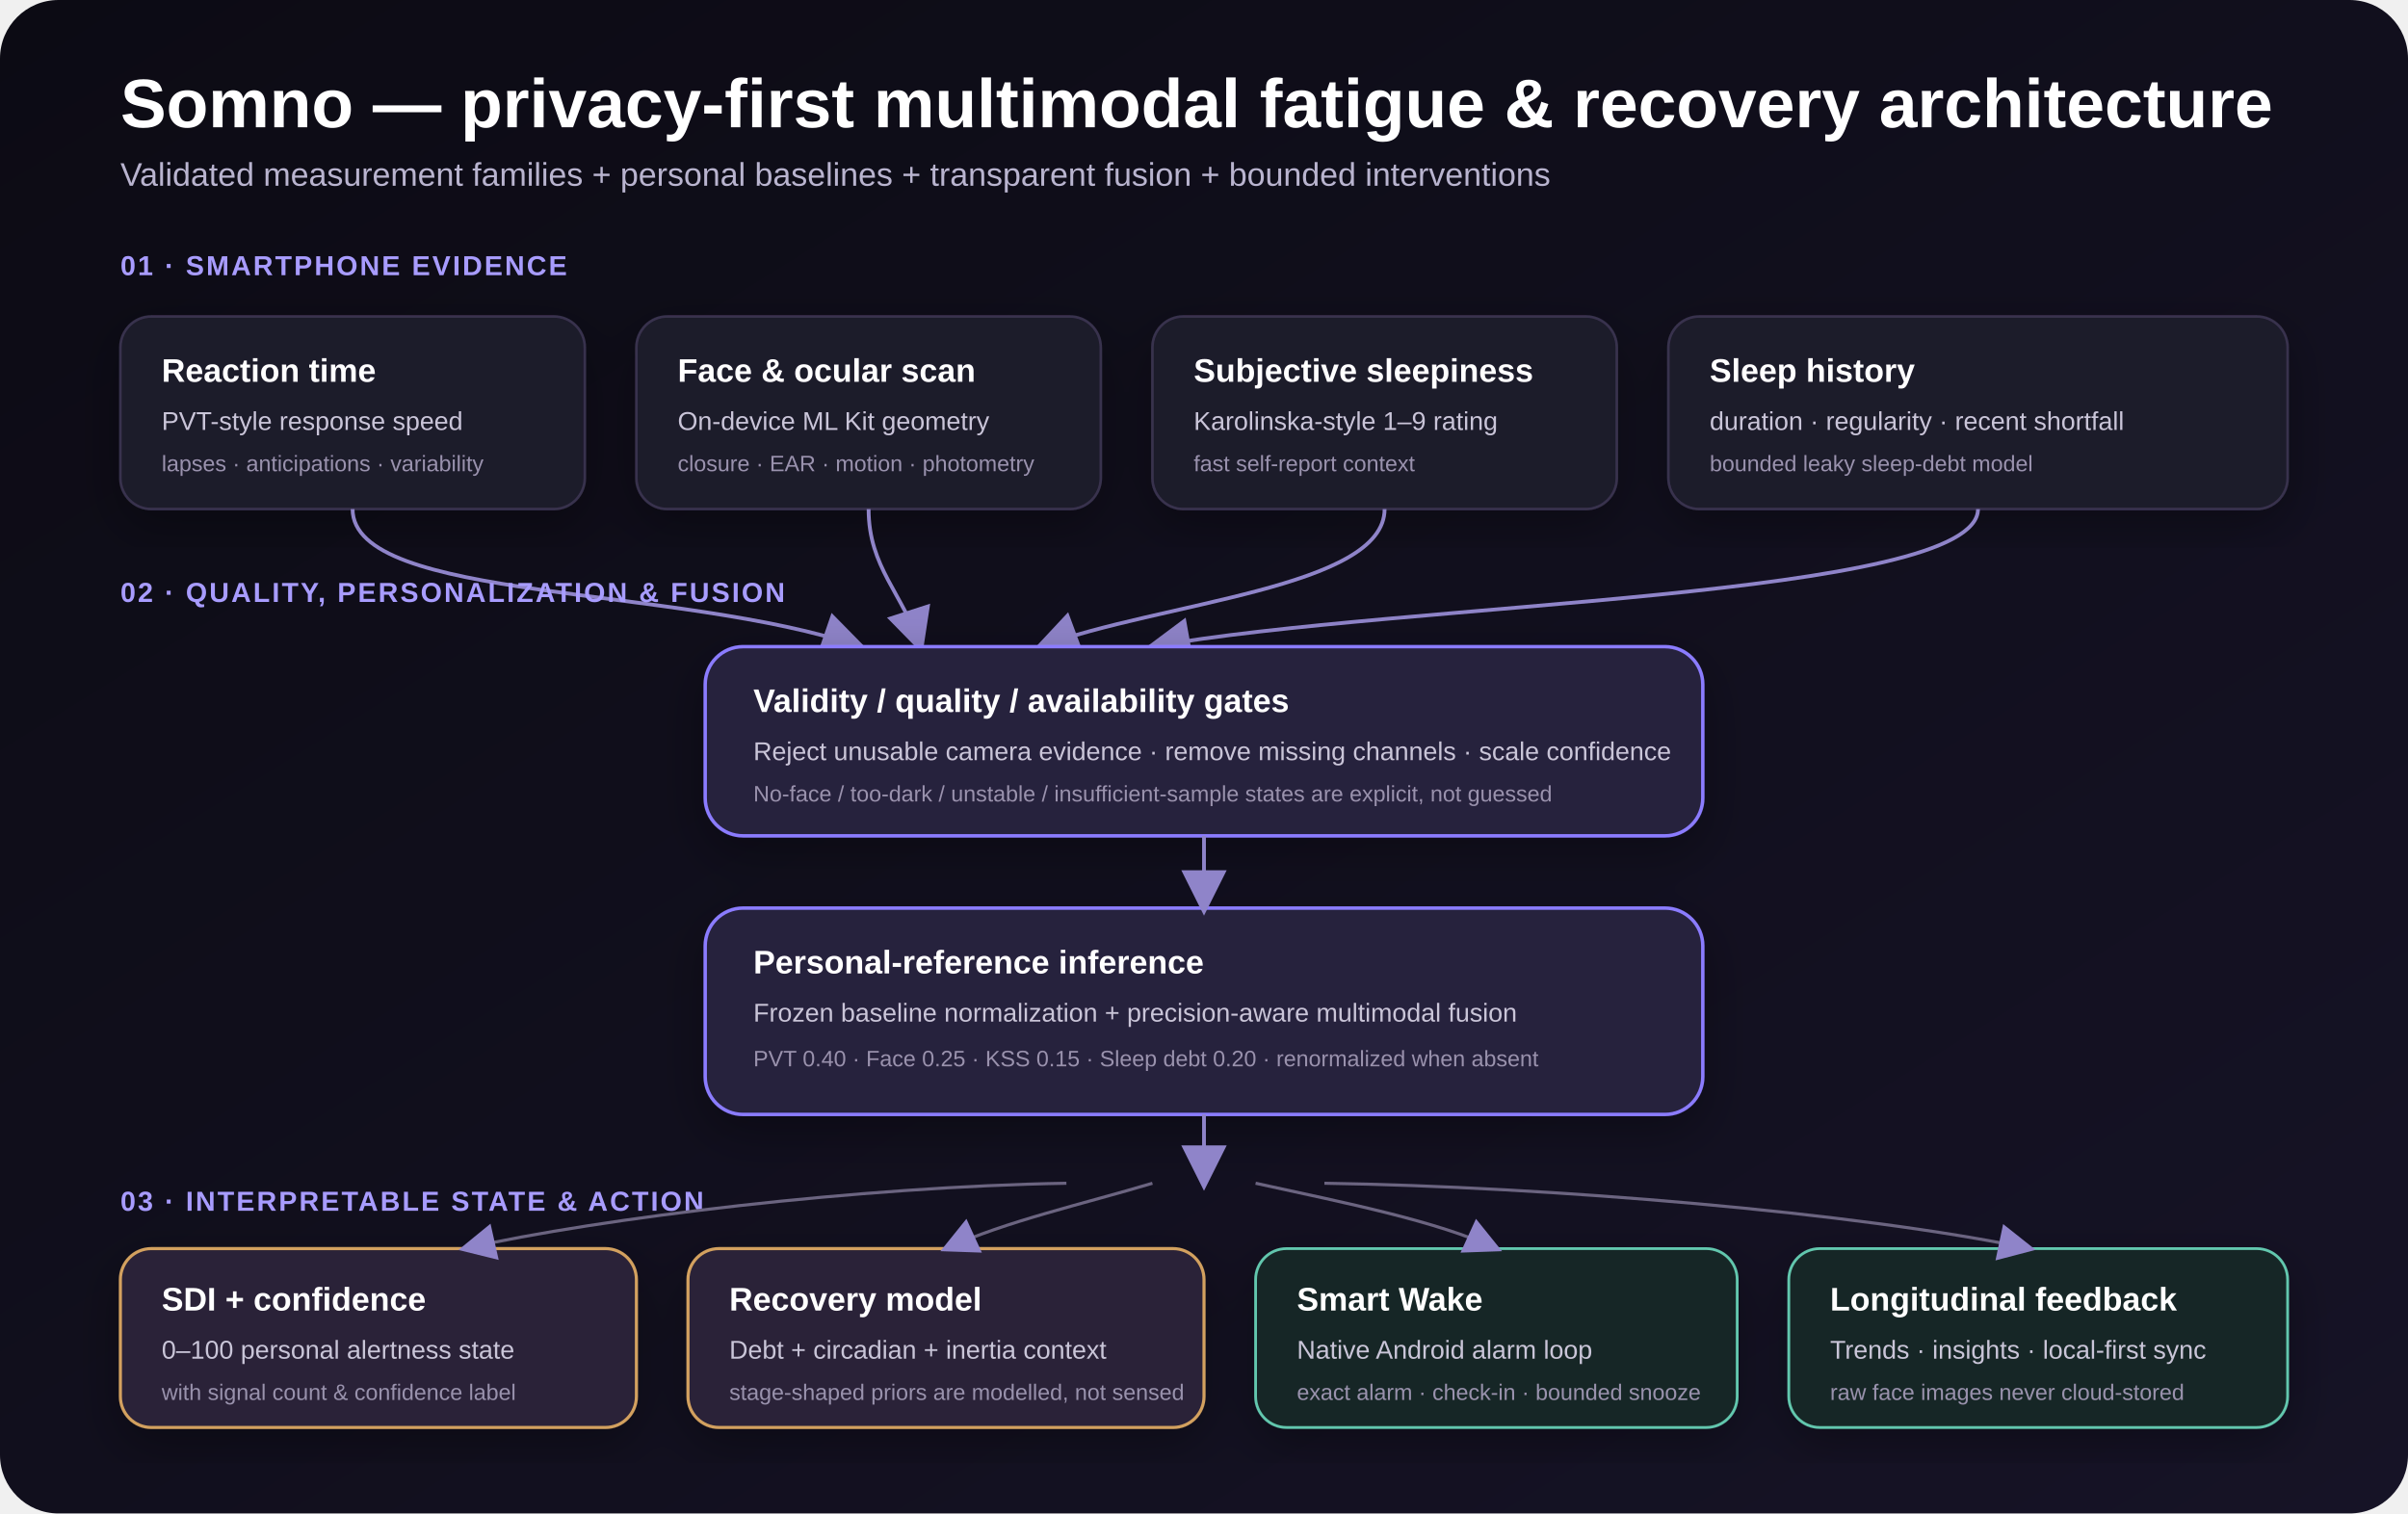
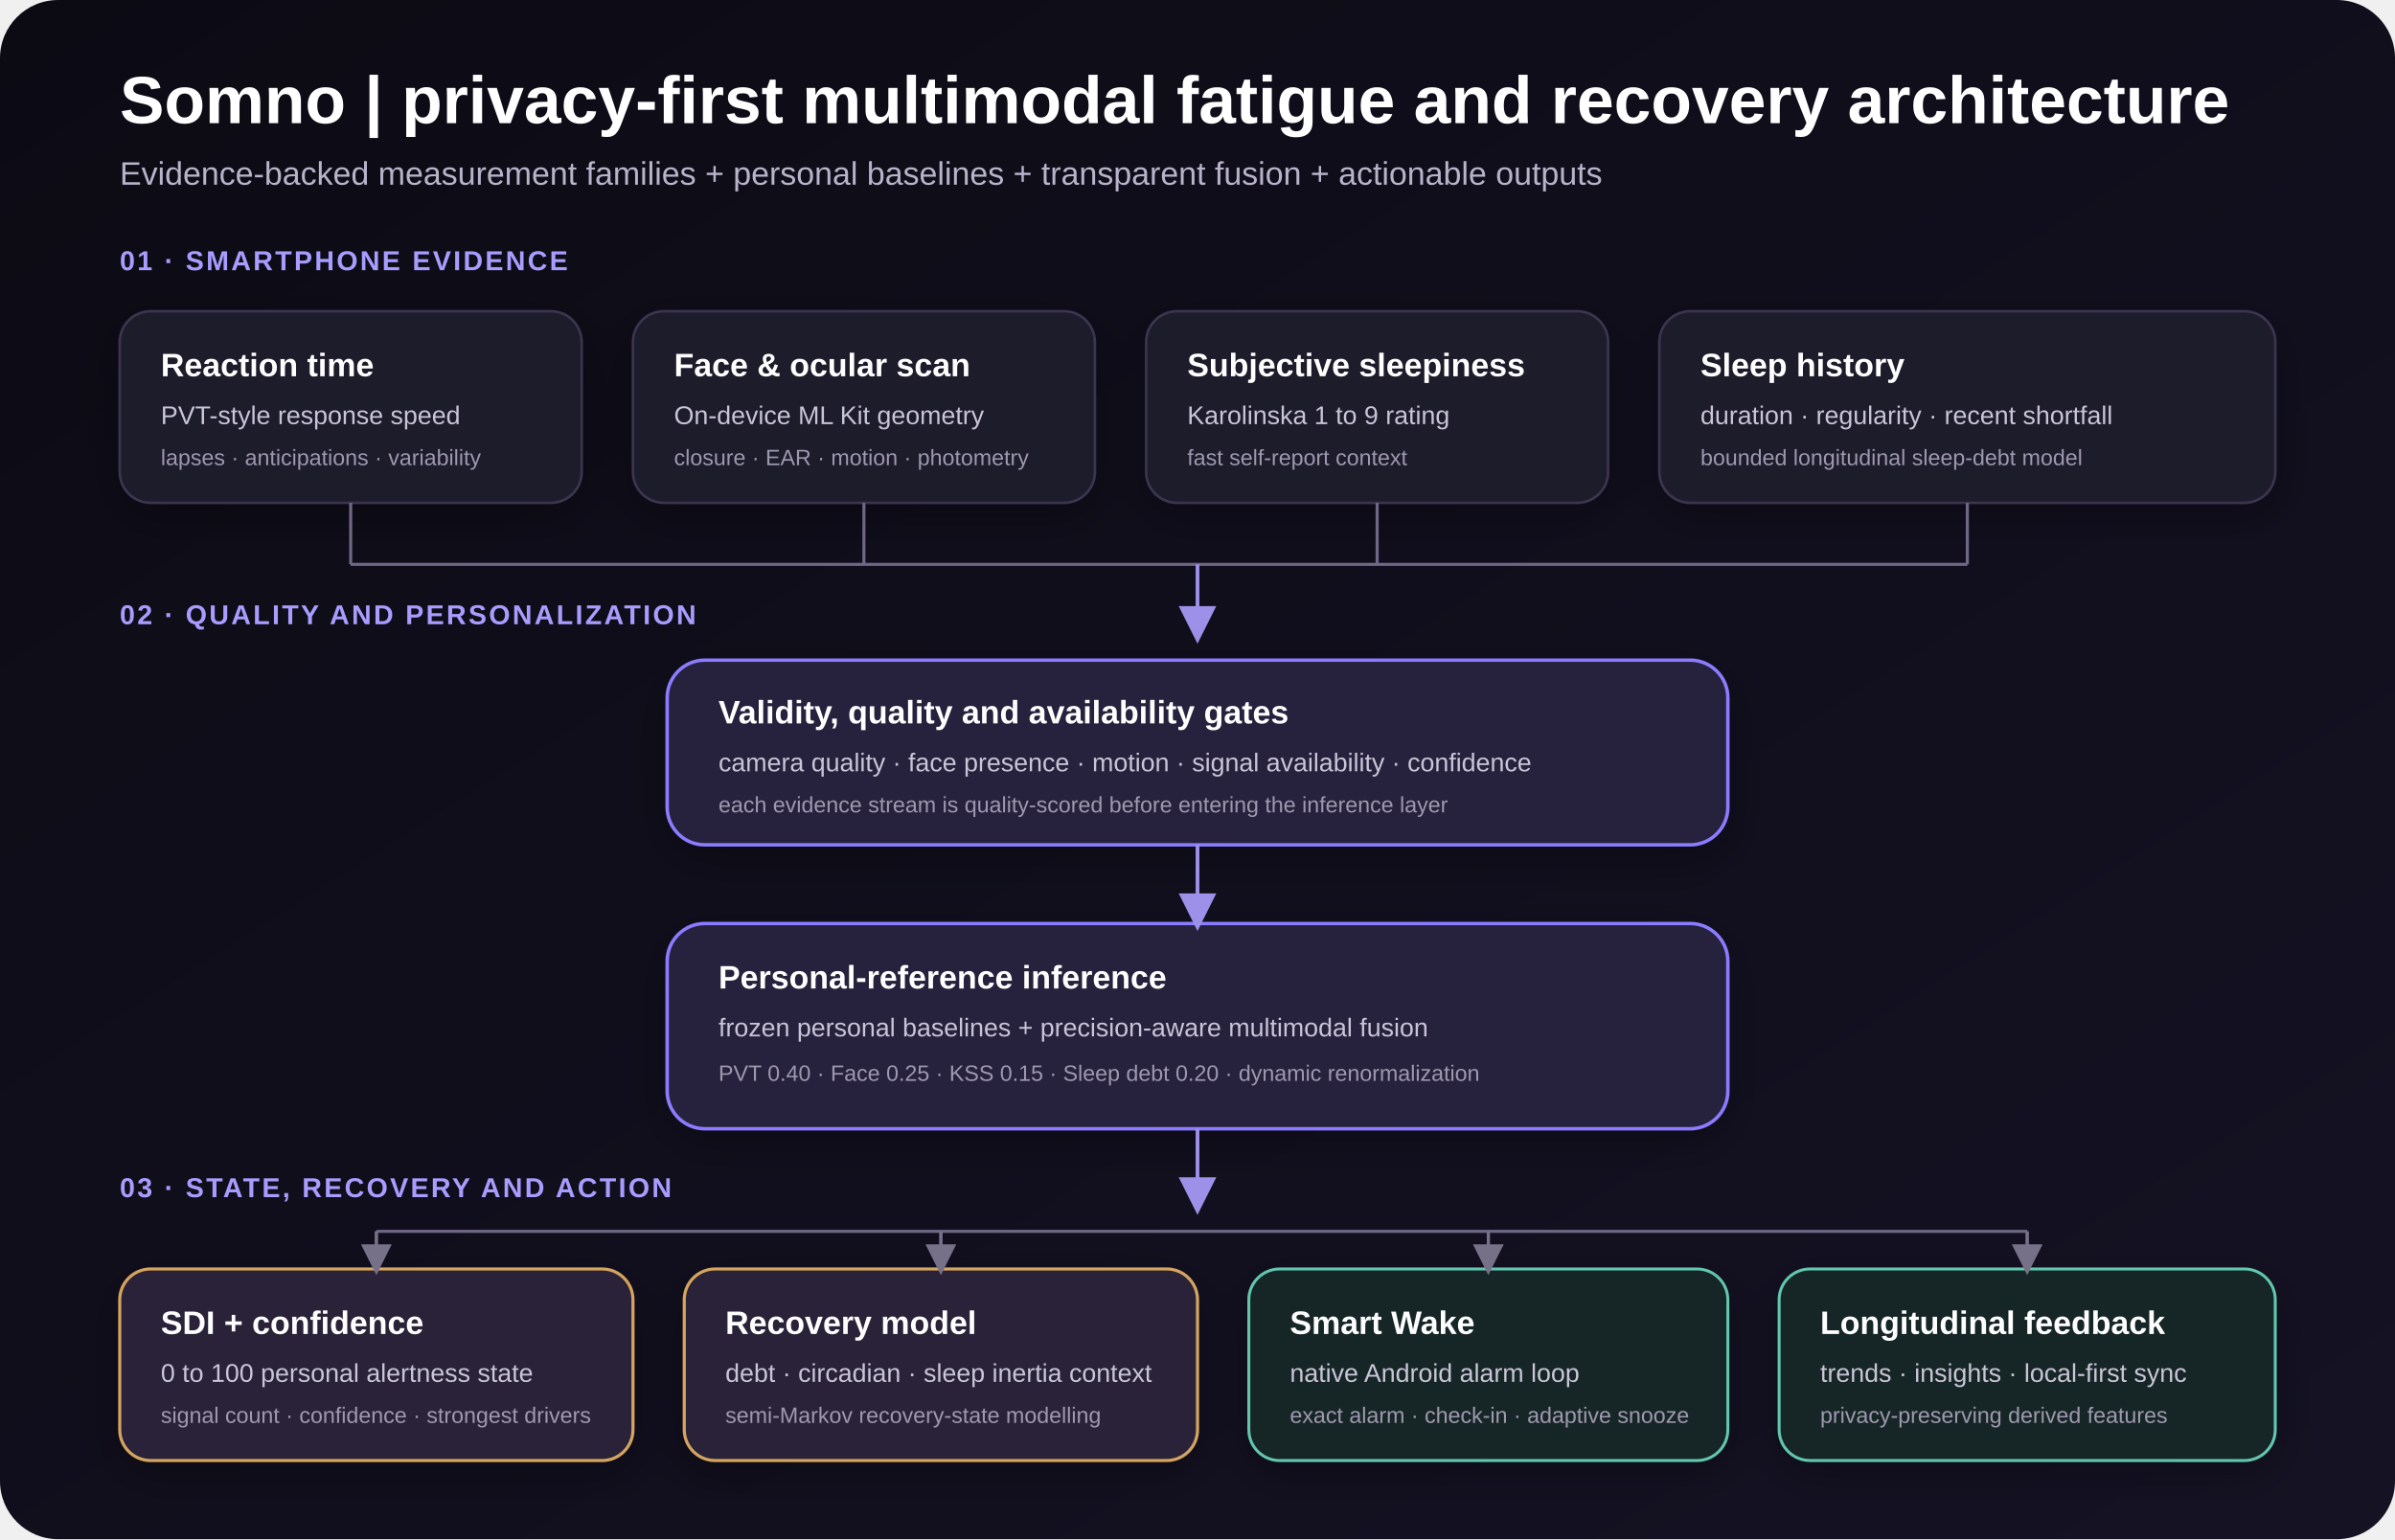
- <svg xmlns="http://www.w3.org/2000/svg" width="1400" height="880" viewBox="0 0 1400 880" role="img" aria-labelledby="title desc">
+ <svg xmlns="http://www.w3.org/2000/svg" width="1400" height="900" viewBox="0 0 1400 900" role="img" aria-labelledby="title desc">
  <defs>
    <linearGradient id="bg" x1="0" y1="0" x2="1" y2="1">
      <stop offset="0" stop-color="#0c0b14" />
-       <stop offset="1" stop-color="#161326" />
-     </linearGradient>
-     <linearGradient id="accent" x1="0" y1="0" x2="1" y2="0">
-       <stop offset="0" stop-color="#8b7cff" />
-       <stop offset="1" stop-color="#b79cff" />
+       <stop offset="1" stop-color="#151224" />
    </linearGradient>
    <filter id="shadow" x="-20%" y="-20%" width="140%" height="140%">
-       <feDropShadow dx="0" dy="10" stdDeviation="14" flood-color="#000" flood-opacity="0.32" />
+       <feDropShadow dx="0" dy="8" stdDeviation="12" flood-color="#000000" flood-opacity="0.28" />
    </filter>
-     <marker id="arrow" markerWidth="12" markerHeight="12" refX="10" refY="6" orient="auto" markerUnits="strokeWidth">
-       <path d="M0,0 L12,6 L0,12 z" fill="#8f84c9" />
+     <marker id="arrowPurple" markerWidth="10" markerHeight="10" refX="8" refY="5" orient="auto" markerUnits="strokeWidth">
+       <path d="M0,0 L10,5 L0,10 z" fill="#9d90e8" />
+     </marker>
+     <marker id="arrowGray" markerWidth="10" markerHeight="10" refX="8" refY="5" orient="auto" markerUnits="strokeWidth">
+       <path d="M0,0 L10,5 L0,10 z" fill="#777089" />
    </marker>
    <style>
-       .title{font:700 40px Arial,Helvetica,sans-serif;fill:#fff}
-       .subtitle{font:400 19px Arial,Helvetica,sans-serif;fill:#b9b4cf}
-       .section{font:700 16px Arial,Helvetica,sans-serif;letter-spacing:1.2px;fill:#a89cff}
-       .boxTitle{font:700 19px Arial,Helvetica,sans-serif;fill:#fff}
+       .title{font:700 39px Arial,Helvetica,sans-serif;fill:#ffffff}
+       .subtitle{font:400 19px Arial,Helvetica,sans-serif;fill:#b8b3ca}
+       .section{font:700 16px Arial,Helvetica,sans-serif;letter-spacing:1.3px;fill:#a89cff}
+       .boxTitle{font:700 19px Arial,Helvetica,sans-serif;fill:#ffffff}
      .boxText{font:400 15px Arial,Helvetica,sans-serif;fill:#c9c5d8}
-       .small{font:400 13px Arial,Helvetica,sans-serif;fill:#9992ad}
-       .card{fill:#1d1a2b;stroke:#39334d;stroke-width:1.5}
+       .small{font:400 13px Arial,Helvetica,sans-serif;fill:#9e98af}
+       .card{fill:#1d1a2b;stroke:#3b3550;stroke-width:1.5}
      .core{fill:#28213d;stroke:#8b7cff;stroke-width:2}
-       .decision{fill:#2a2237;stroke:#d3a15f;stroke-width:1.8}
-       .output{fill:#192827;stroke:#62c7ae;stroke-width:1.6}
-       .line{fill:none;stroke:#8f84c9;stroke-width:2.2;marker-end:url(#arrow)}
-       .line2{fill:none;stroke:#6b6480;stroke-width:1.8;marker-end:url(#arrow)}
+       .decision{fill:#2b2438;stroke:#d5a45e;stroke-width:1.8}
+       .output{fill:#192827;stroke:#62c7ae;stroke-width:1.7}
+       .line{fill:none;stroke:#9d90e8;stroke-width:2.2;marker-end:url(#arrowPurple)}
+       .bus{fill:none;stroke:#6f6785;stroke-width:1.8}
+       .branch{fill:none;stroke:#777089;stroke-width:1.8;marker-end:url(#arrowGray)}
    </style>
  </defs>
-   <rect width="1400" height="880" rx="34" fill="url(#bg)" />
-   <text x="70" y="74" class="title">Somno — privacy-first multimodal fatigue &amp; recovery architecture</text>
-   <text x="70" y="108" class="subtitle">Validated measurement families + personal baselines + transparent fusion + bounded interventions</text>
-   <text x="70" y="160" class="section">01 · SMARTPHONE EVIDENCE</text>
+   <rect width="1400" height="900" rx="34" fill="url(#bg)" />
+   <text x="70" y="72" class="title">Somno | privacy-first multimodal fatigue and recovery architecture</text>
+   <text x="70" y="108" class="subtitle">Evidence-backed measurement families + personal baselines + transparent fusion + actionable outputs</text>
+   <text x="70" y="158" class="section">01 · SMARTPHONE EVIDENCE</text>
  <g filter="url(#shadow)">
-     <rect class="card" x="70" y="184" rx="18" width="270" height="112" />
-     <text x="94" y="222" class="boxTitle">Reaction time</text>
-     <text x="94" y="250" class="boxText">PVT-style response speed</text>
-     <text x="94" y="274" class="small">lapses · anticipations · variability</text>
-     <rect class="card" x="370" y="184" rx="18" width="270" height="112" />
-     <text x="394" y="222" class="boxTitle">Face &amp; ocular scan</text>
-     <text x="394" y="250" class="boxText">On-device ML Kit geometry</text>
-     <text x="394" y="274" class="small">closure · EAR · motion · photometry</text>
-     <rect class="card" x="670" y="184" rx="18" width="270" height="112" />
-     <text x="694" y="222" class="boxTitle">Subjective sleepiness</text>
-     <text x="694" y="250" class="boxText">Karolinska-style 1–9 rating</text>
-     <text x="694" y="274" class="small">fast self-report context</text>
-     <rect class="card" x="970" y="184" rx="18" width="360" height="112" />
-     <text x="994" y="222" class="boxTitle">Sleep history</text>
-     <text x="994" y="250" class="boxText">duration · regularity · recent shortfall</text>
-     <text x="994" y="274" class="small">bounded leaky sleep-debt model</text>
+     <rect class="card" x="70" y="182" rx="18" width="270" height="112" />
+     <text x="94" y="220" class="boxTitle">Reaction time</text>
+     <text x="94" y="248" class="boxText">PVT-style response speed</text>
+     <text x="94" y="272" class="small">lapses · anticipations · variability</text>
+     <rect class="card" x="370" y="182" rx="18" width="270" height="112" />
+     <text x="394" y="220" class="boxTitle">Face &amp; ocular scan</text>
+     <text x="394" y="248" class="boxText">On-device ML Kit geometry</text>
+     <text x="394" y="272" class="small">closure · EAR · motion · photometry</text>
+     <rect class="card" x="670" y="182" rx="18" width="270" height="112" />
+     <text x="694" y="220" class="boxTitle">Subjective sleepiness</text>
+     <text x="694" y="248" class="boxText">Karolinska 1 to 9 rating</text>
+     <text x="694" y="272" class="small">fast self-report context</text>
+     <rect class="card" x="970" y="182" rx="18" width="360" height="112" />
+     <text x="994" y="220" class="boxTitle">Sleep history</text>
+     <text x="994" y="248" class="boxText">duration · regularity · recent shortfall</text>
+     <text x="994" y="272" class="small">bounded longitudinal sleep-debt model</text>
  </g>
-   <path class="line" d="M205 296 C205 350, 395 340, 500 376" />
-   <path class="line" d="M505 296 C505 330, 525 345, 535 376" />
-   <path class="line" d="M805 296 C805 342, 675 350, 605 376" />
-   <path class="line" d="M1150 296 C1150 348, 815 350, 670 376" />
-   <text x="70" y="350" class="section">02 · QUALITY, PERSONALIZATION &amp; FUSION</text>
+   <path class="bus" d="M205 294 L205 330 M505 294 L505 330 M805 294 L805 330 M1150 294 L1150 330 M205 330 L1150 330" />
+   <path class="line" d="M700 330 L700 372" />
+   <text x="70" y="365" class="section">02 · QUALITY AND PERSONALIZATION</text>
  <g filter="url(#shadow)">
-     <rect class="core" x="410" y="376" rx="22" width="580" height="110" />
-     <text x="438" y="414" class="boxTitle">Validity / quality / availability gates</text>
-     <text x="438" y="442" class="boxText">Reject unusable camera evidence · remove missing channels · scale confidence</text>
-     <text x="438" y="466" class="small">No-face / too-dark / unstable / insufficient-sample states are explicit, not guessed</text>
-     <rect class="core" x="410" y="528" rx="22" width="580" height="120" />
-     <text x="438" y="566" class="boxTitle">Personal-reference inference</text>
-     <text x="438" y="594" class="boxText">Frozen baseline normalization + precision-aware multimodal fusion</text>
-     <text x="438" y="620" class="small">PVT 0.40 · Face 0.25 · KSS 0.15 · Sleep debt 0.20 · renormalized when absent</text>
+     <rect class="core" x="390" y="386" rx="22" width="620" height="108" />
+     <text x="420" y="423" class="boxTitle">Validity, quality and availability gates</text>
+     <text x="420" y="451" class="boxText">camera quality · face presence · motion · signal availability · confidence</text>
+     <text x="420" y="475" class="small">each evidence stream is quality-scored before entering the inference layer</text>
+     <rect class="core" x="390" y="540" rx="22" width="620" height="120" />
+     <text x="420" y="578" class="boxTitle">Personal-reference inference</text>
+     <text x="420" y="606" class="boxText">frozen personal baselines + precision-aware multimodal fusion</text>
+     <text x="420" y="632" class="small">PVT 0.40 · Face 0.25 · KSS 0.15 · Sleep debt 0.20 · dynamic renormalization</text>
  </g>
-   <path class="line" d="M700 486 L700 528" />
-   <path class="line" d="M700 648 L700 688" />
-   <text x="70" y="704" class="section">03 · INTERPRETABLE STATE &amp; ACTION</text>
+   <path class="line" d="M700 494 L700 540" />
+   <path class="line" d="M700 660 L700 706" />
+   <text x="70" y="700" class="section">03 · STATE, RECOVERY AND ACTION</text>
+   <path class="bus" d="M220 720 L1185 720" />
+   <path class="bus" d="M220 720 L220 738 M550 720 L550 738 M870 720 L870 738 M1185 720 L1185 738" />
  <g filter="url(#shadow)">
-     <rect class="decision" x="70" y="726" rx="18" width="300" height="104" />
-     <text x="94" y="762" class="boxTitle">SDI + confidence</text>
-     <text x="94" y="790" class="boxText">0–100 personal alertness state</text>
-     <text x="94" y="814" class="small">with signal count &amp; confidence label</text>
-     <rect class="decision" x="400" y="726" rx="18" width="300" height="104" />
-     <text x="424" y="762" class="boxTitle">Recovery model</text>
-     <text x="424" y="790" class="boxText">Debt + circadian + inertia context</text>
-     <text x="424" y="814" class="small">stage-shaped priors are modelled, not sensed</text>
-     <rect class="output" x="730" y="726" rx="18" width="280" height="104" />
-     <text x="754" y="762" class="boxTitle">Smart Wake</text>
-     <text x="754" y="790" class="boxText">Native Android alarm loop</text>
-     <text x="754" y="814" class="small">exact alarm · check-in · bounded snooze</text>
-     <rect class="output" x="1040" y="726" rx="18" width="290" height="104" />
-     <text x="1064" y="762" class="boxTitle">Longitudinal feedback</text>
-     <text x="1064" y="790" class="boxText">Trends · insights · local-first sync</text>
-     <text x="1064" y="814" class="small">raw face images never cloud-stored</text>
+     <rect class="decision" x="70" y="742" rx="18" width="300" height="112" />
+     <text x="94" y="780" class="boxTitle">SDI + confidence</text>
+     <text x="94" y="808" class="boxText">0 to 100 personal alertness state</text>
+     <text x="94" y="832" class="small">signal count · confidence · strongest drivers</text>
+     <rect class="decision" x="400" y="742" rx="18" width="300" height="112" />
+     <text x="424" y="780" class="boxTitle">Recovery model</text>
+     <text x="424" y="808" class="boxText">debt · circadian · sleep inertia context</text>
+     <text x="424" y="832" class="small">semi-Markov recovery-state modelling</text>
+     <rect class="output" x="730" y="742" rx="18" width="280" height="112" />
+     <text x="754" y="780" class="boxTitle">Smart Wake</text>
+     <text x="754" y="808" class="boxText">native Android alarm loop</text>
+     <text x="754" y="832" class="small">exact alarm · check-in · adaptive snooze</text>
+     <rect class="output" x="1040" y="742" rx="18" width="290" height="112" />
+     <text x="1064" y="780" class="boxTitle">Longitudinal feedback</text>
+     <text x="1064" y="808" class="boxText">trends · insights · local-first sync</text>
+     <text x="1064" y="832" class="small">privacy-preserving derived features</text>
  </g>
-   <path class="line2" d="M620 688 C500 690, 350 708, 270 726" />
-   <path class="line2" d="M670 688 C630 700, 585 710, 550 726" />
-   <path class="line2" d="M730 688 C785 700, 835 710, 870 726" />
-   <path class="line2" d="M770 688 C900 690, 1080 705, 1180 726" />
+   <path class="branch" d="M220 720 L220 742" />
+   <path class="branch" d="M550 720 L550 742" />
+   <path class="branch" d="M870 720 L870 742" />
+   <path class="branch" d="M1185 720 L1185 742" />
</svg>
